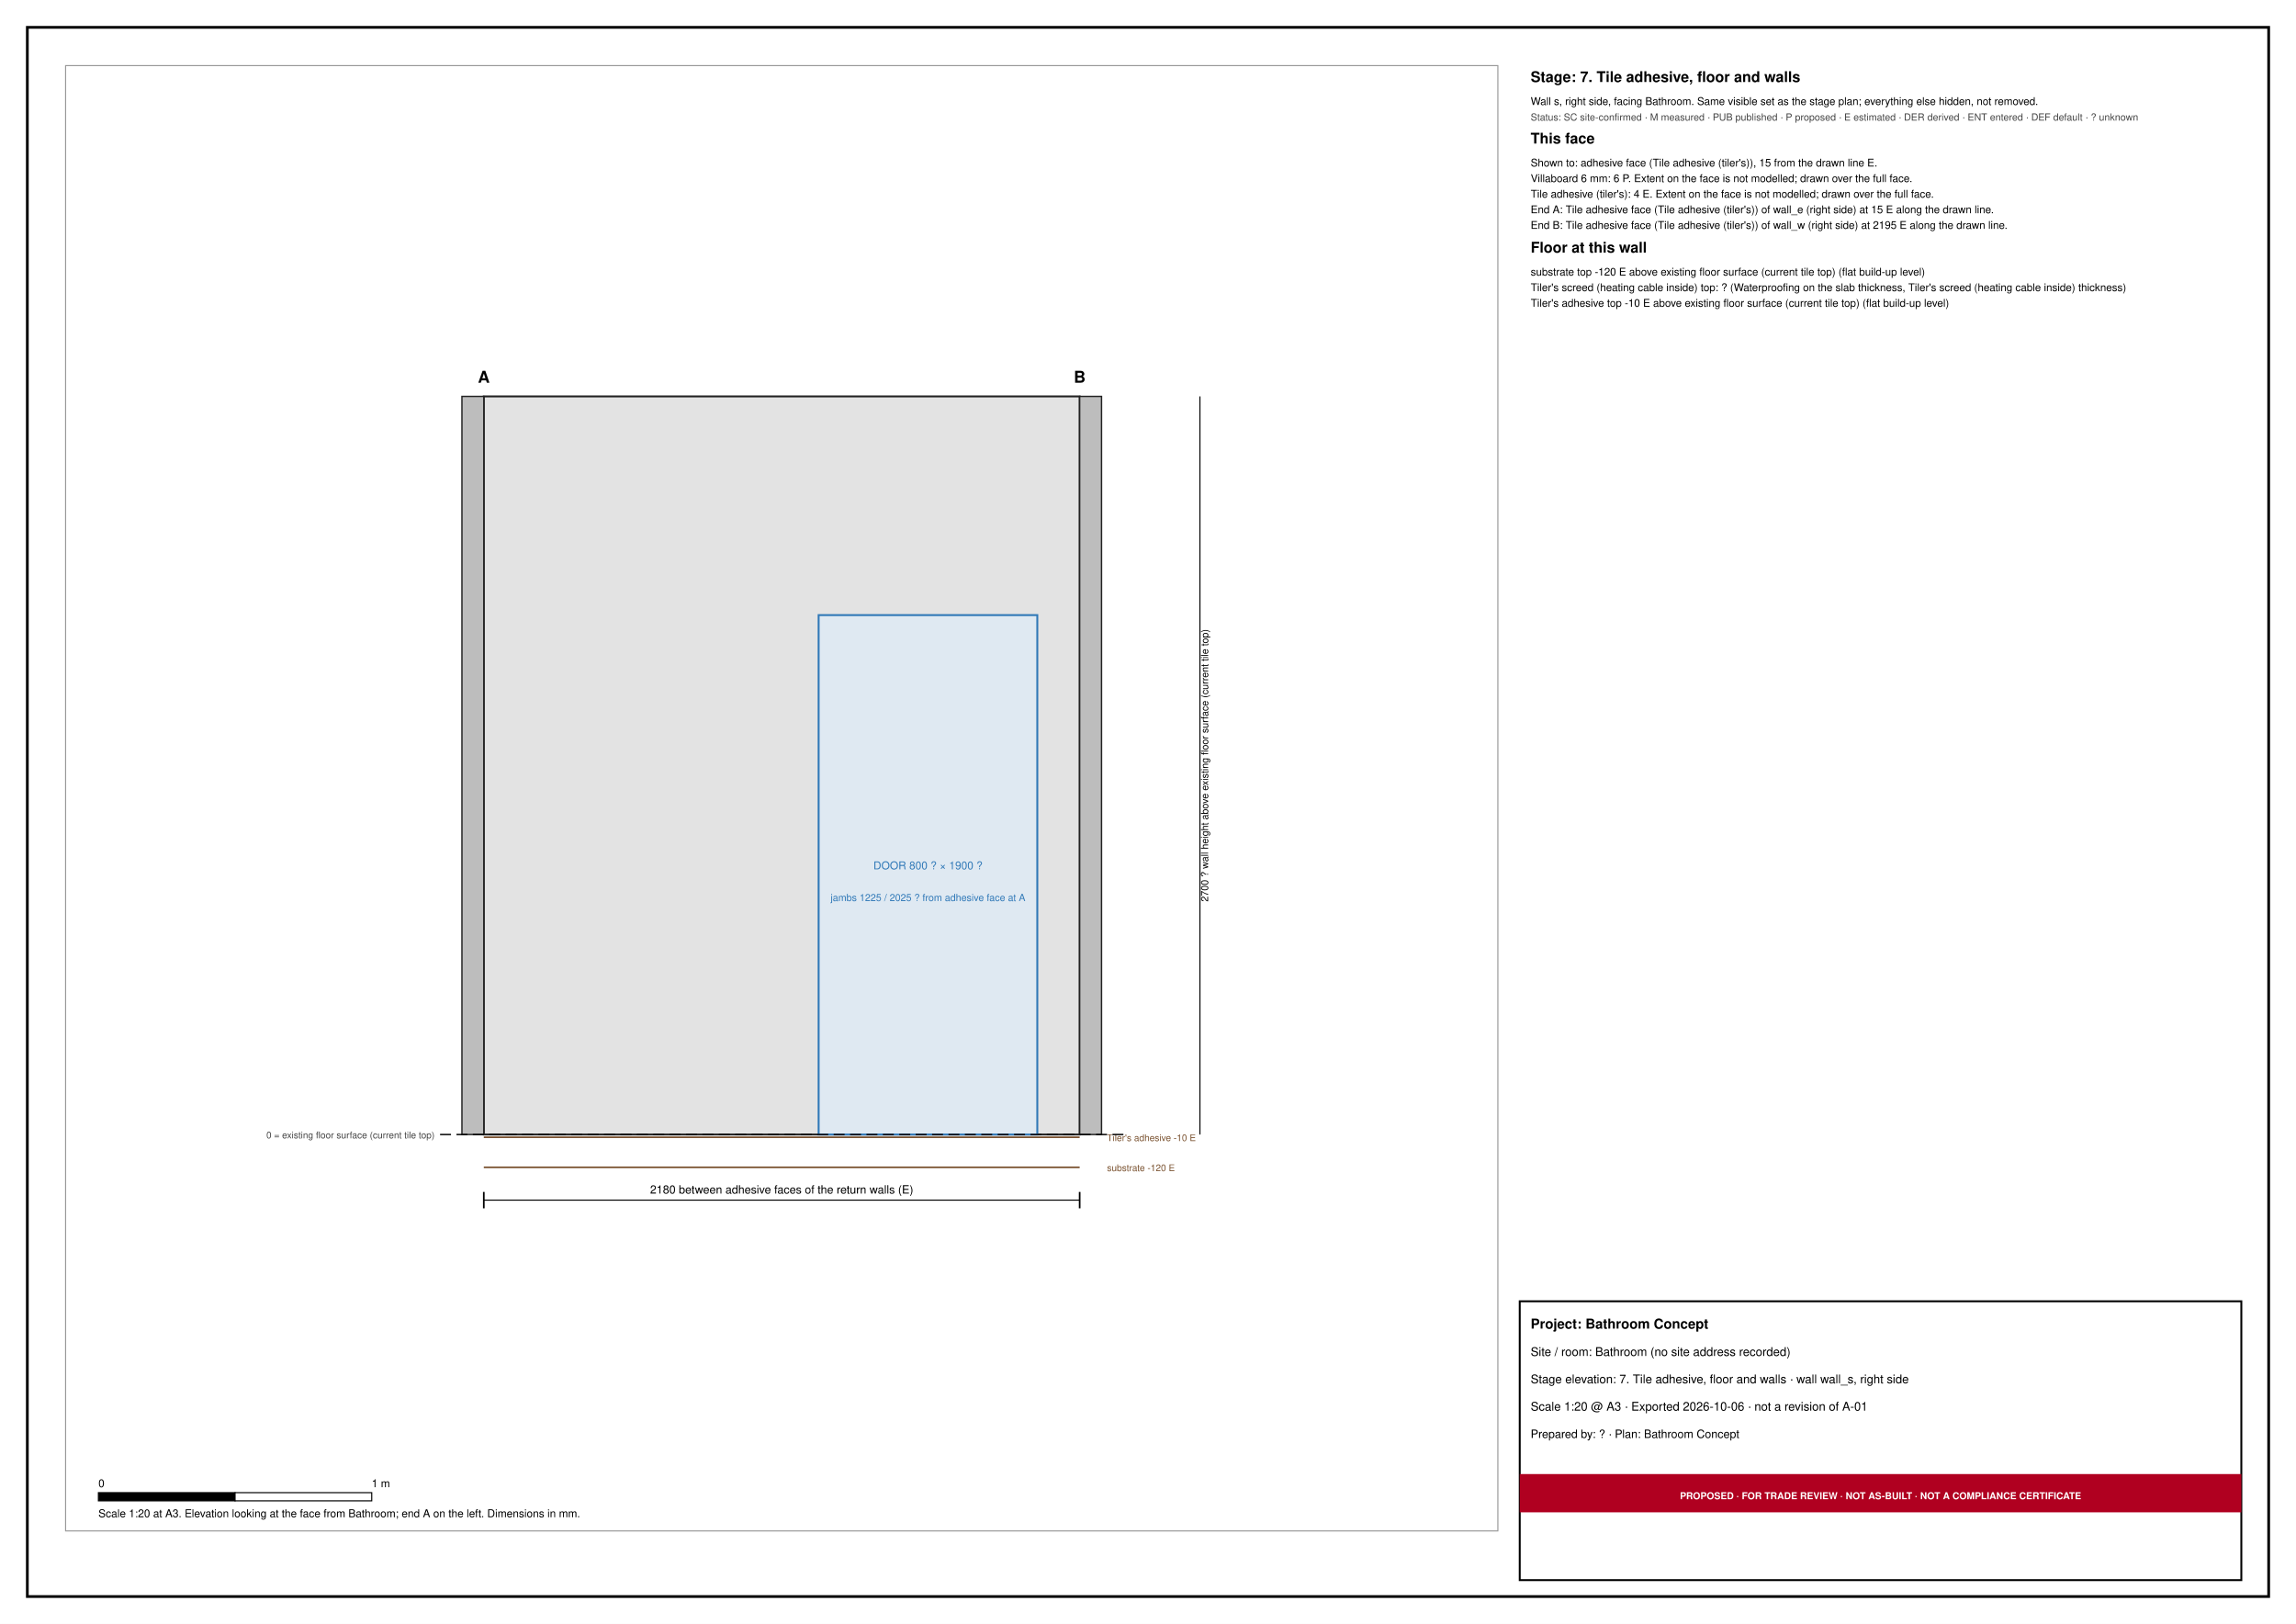
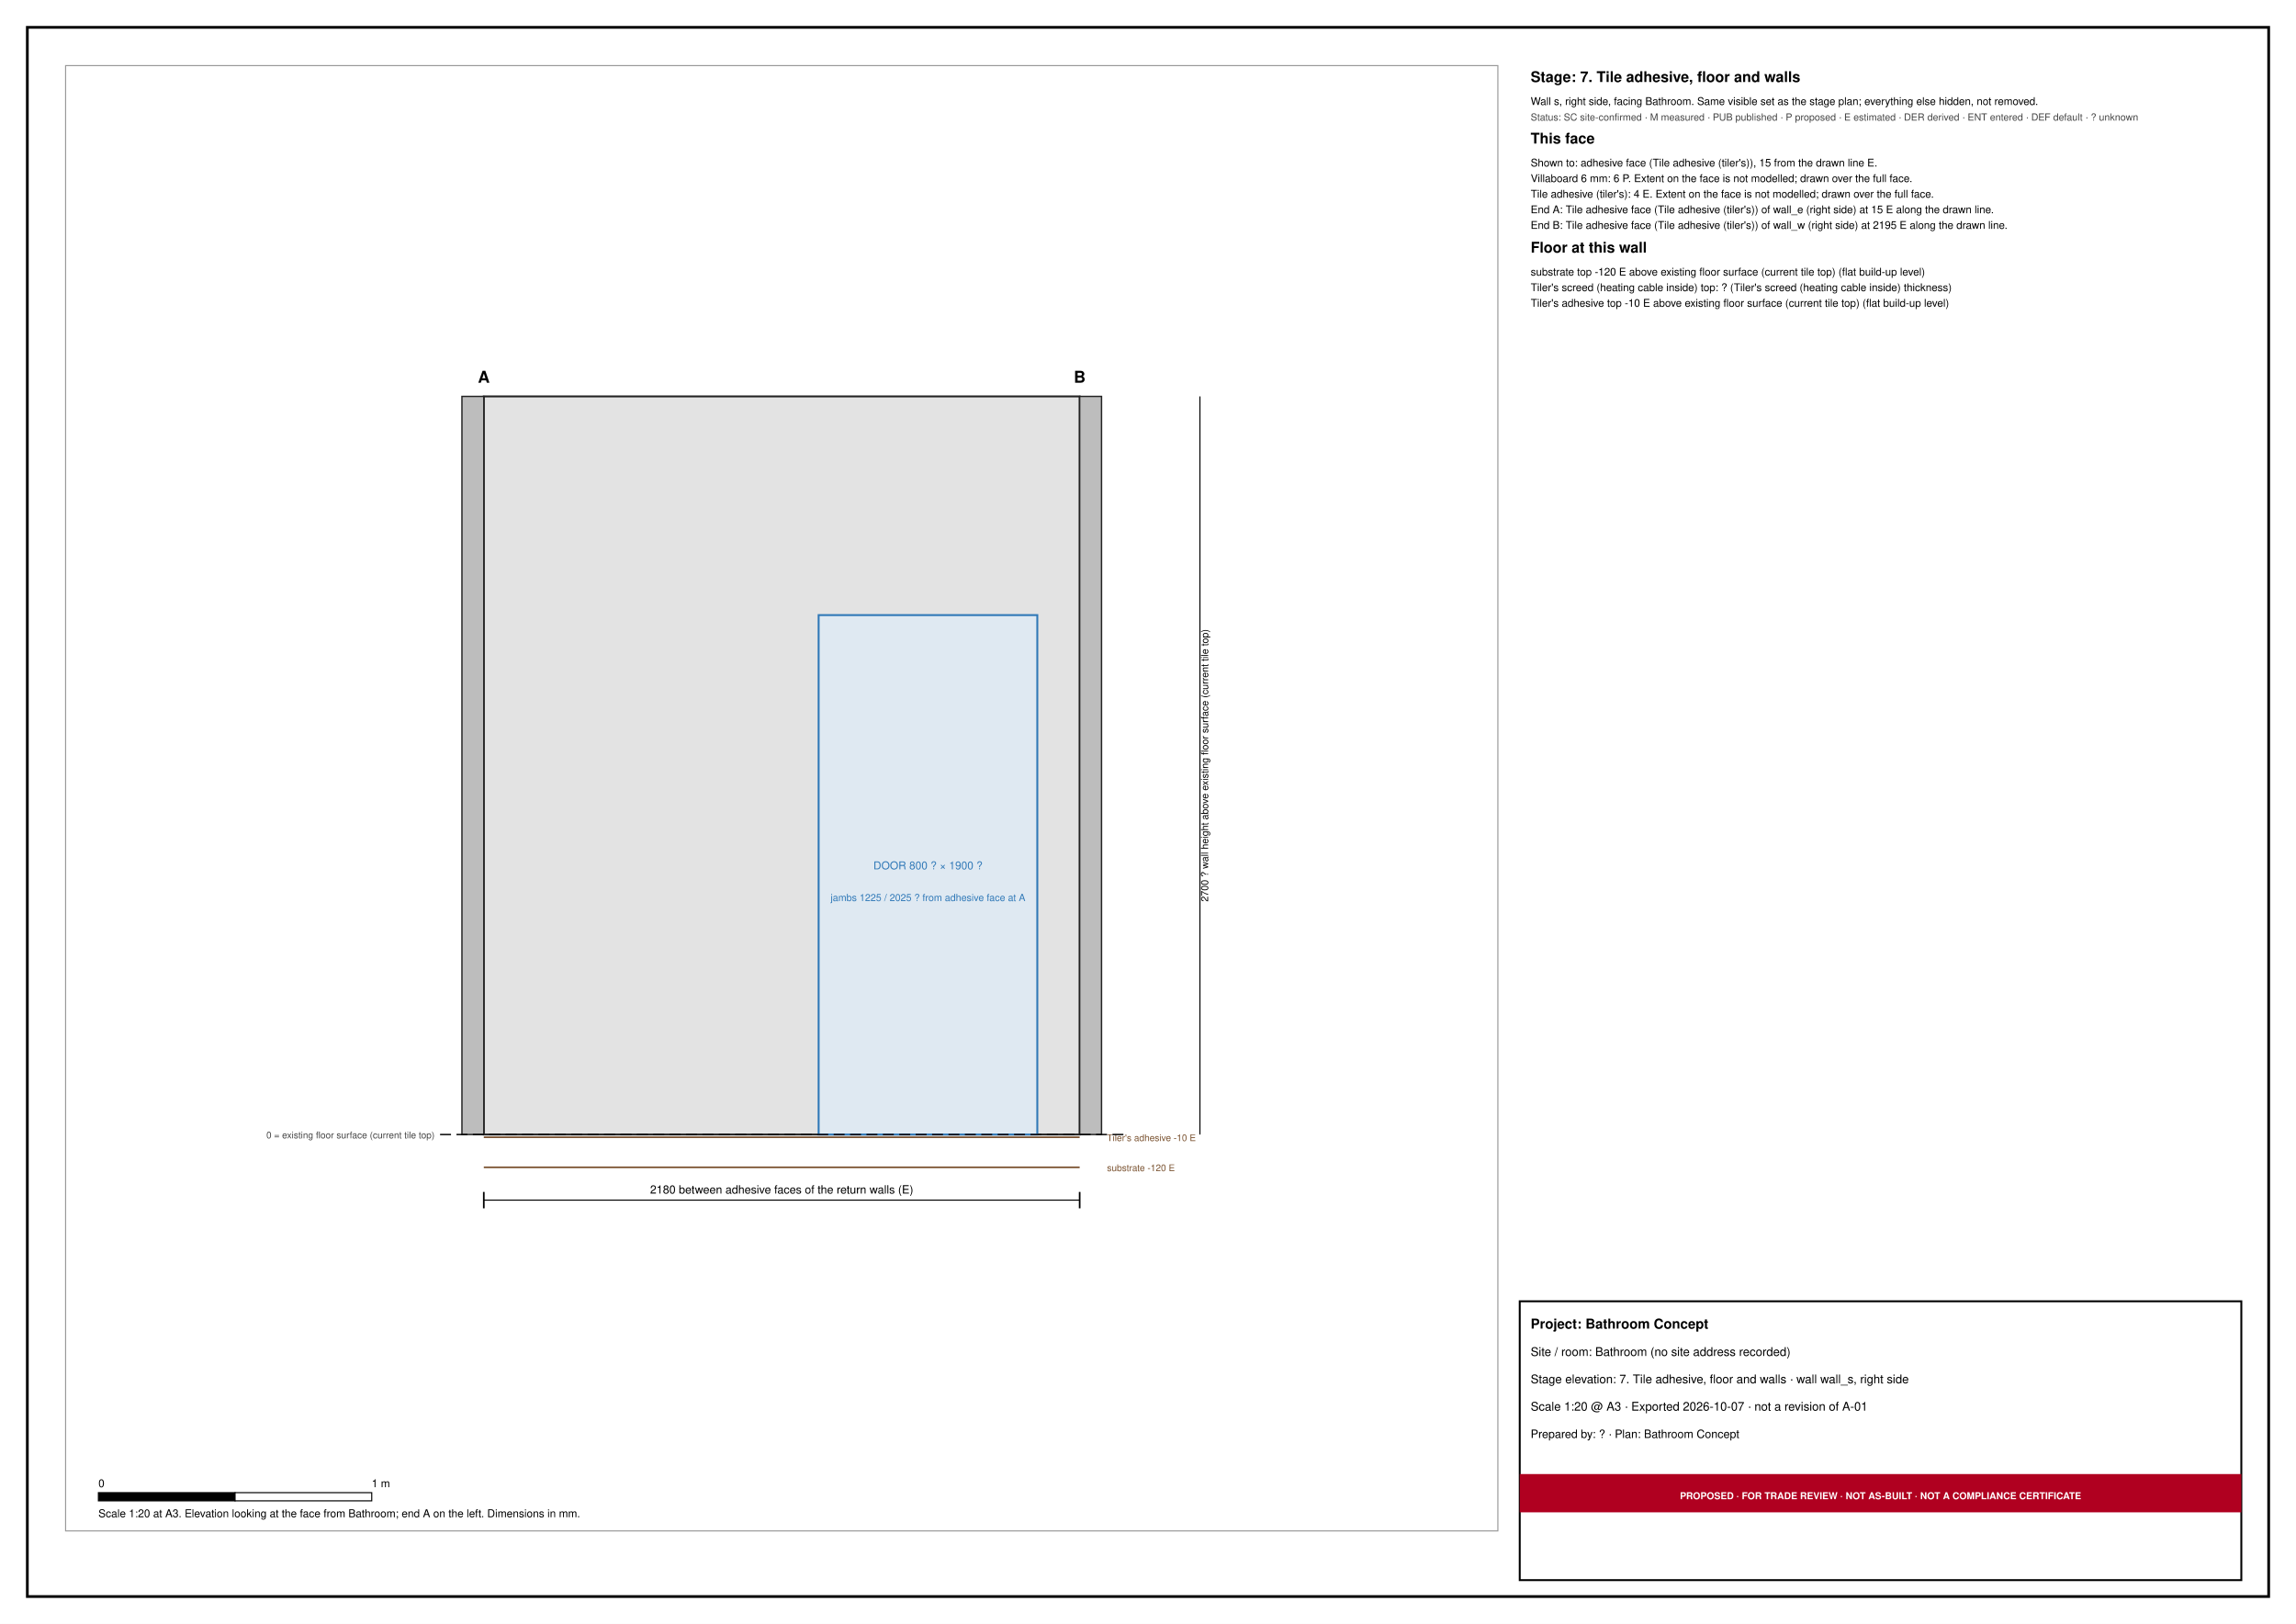
<svg xmlns="http://www.w3.org/2000/svg" width="420mm" height="297mm" viewBox="0 0 420 297" font-family="Helvetica, Arial, sans-serif" data-sheet="stage-elevation" data-wall="wall_s" data-side="right" data-scale="20">
  <rect width="420" height="297" fill="#fff" />
  <rect x="5" y="5" width="410" height="287" fill="none" stroke="#000" stroke-width="0.5" />
  <rect x="12" y="12" width="262" height="268" fill="none" stroke="#999" stroke-width="0.2" />
  <rect x="88.5" y="72.5" width="109" height="135" fill="#e3e3e3" stroke="#222" stroke-width="0.35" data-element="wall:wall_s:right:wall_s_adhesive" />
  <rect x="84.5" y="72.5" width="4" height="135" fill="#bdbdbd" stroke="#222" stroke-width="0.25" />
  <rect x="197.5" y="72.5" width="4" height="135" fill="#bdbdbd" stroke="#222" stroke-width="0.25" />
  <text x="88.5" y="70" font-size="3" font-weight="bold" text-anchor="middle">A</text>
  <text x="197.5" y="70" font-size="3" font-weight="bold" text-anchor="middle">B</text>
  <rect x="149.75" y="112.5" width="40" height="95" fill="#dfe9f2" stroke="#2f78b7" stroke-width="0.35" data-element="opening:door_s" />
  <text x="169.75" y="159" font-size="2" text-anchor="middle" fill="#2f78b7">DOOR 800 ? × 1900 ?</text>
  <text x="169.75" y="164.8" font-size="1.8" text-anchor="middle" fill="#2f78b7">jambs 1225 / 2025 ? from adhesive face at A</text>
  <line x1="88.5" y1="213.5" x2="197.5" y2="213.5" stroke="#7a5230" stroke-width="0.3" data-element="room:bathroom:substrate" />
  <text x="202.5" y="214.2" font-size="1.7" fill="#7a5230">substrate -120 E</text>
  <line x1="88.5" y1="208" x2="197.5" y2="208" stroke="#7a5230" stroke-width="0.3" data-element="room:bathroom:floor:floor_adhesive" />
  <text x="202.5" y="208.7" font-size="1.7" fill="#7a5230">Tiler's adhesive -10 E</text>
  <line x1="80.5" y1="207.5" x2="205.5" y2="207.5" stroke="#000" stroke-width="0.25" stroke-dasharray="2 1" />
  <text x="79.5" y="208.2" font-size="1.7" text-anchor="end" fill="#444">0 = existing floor surface (current tile top)</text>
  <line x1="88.5" y1="219.5" x2="197.5" y2="219.5" stroke="#000" stroke-width="0.2" />
  <line x1="88.5" y1="218" x2="88.5" y2="221" stroke="#000" stroke-width="0.3" />
  <line x1="197.5" y1="218" x2="197.5" y2="221" stroke="#000" stroke-width="0.3" />
  <text x="143" y="218.3" font-size="2.1" text-anchor="middle" data-dim="run">2180 between adhesive faces of the return walls (E)</text>
  <line x1="219.5" y1="207.5" x2="219.5" y2="72.5" stroke="#000" stroke-width="0.2" />
  <text x="221" y="140" font-size="1.8" transform="rotate(-90 221 140)" text-anchor="middle">2700 ? wall height above existing floor surface (current tile top)</text>
  <rect x="18" y="273" width="25" height="1.5" fill="#000" stroke="#000" stroke-width="0.2" />
  <rect x="43" y="273" width="25" height="1.5" fill="#fff" stroke="#000" stroke-width="0.2" />
  <text x="18" y="272" font-size="2">0</text>
  <text x="68" y="272" font-size="2">1 m</text>
  <text x="18" y="277.5" font-size="2">Scale 1:20 at A3. Elevation looking at the face from Bathroom; end A on the left. Dimensions in mm.</text>
  <text x="280" y="15" font-size="2.7" font-weight="bold">Stage: 7. Tile adhesive, floor and walls</text>
  <text x="280" y="19.2" font-size="1.95">Wall s, right side, facing Bathroom. Same visible set as the stage plan; everything else hidden, not removed.</text>
  <text x="280" y="22.05" font-size="1.8" fill="#444">Status: SC site-confirmed · M measured · PUB published · P proposed · E estimated · DER derived · ENT entered · DEF default · ? unknown</text>
  <text x="280" y="26.25" font-size="2.7" font-weight="bold">This face</text>
  <text x="280" y="30.45" font-size="1.95">Shown to: adhesive face (Tile adhesive (tiler's)), 15 from the drawn line E.</text>
  <text x="280" y="33.3" font-size="1.95">Villaboard 6 mm: 6 P. Extent on the face is not modelled; drawn over the full face.</text>
  <text x="280" y="36.15" font-size="1.95">Tile adhesive (tiler's): 4 E. Extent on the face is not modelled; drawn over the full face.</text>
  <text x="280" y="39" font-size="1.95">End A: Tile adhesive face (Tile adhesive (tiler's)) of wall_e (right side) at 15 E along the drawn line.</text>
  <text x="280" y="41.85" font-size="1.95">End B: Tile adhesive face (Tile adhesive (tiler's)) of wall_w (right side) at 2195 E along the drawn line.</text>
  <text x="280" y="46.2" font-size="2.7" font-weight="bold">Floor at this wall</text>
  <text x="280" y="50.4" font-size="1.95">substrate top -120 E above existing floor surface (current tile top) (flat build-up level)</text>
-   <text x="280" y="53.25" font-size="1.95">Tiler's screed (heating cable inside) top: ? (Waterproofing on the slab thickness, Tiler's screed (heating cable inside) thickness)</text>
+   <text x="280" y="53.25" font-size="1.95">Tiler's screed (heating cable inside) top: ? (Tiler's screed (heating cable inside) thickness)</text>
  <text x="280" y="56.1" font-size="1.95">Tiler's adhesive top -10 E above existing floor surface (current tile top) (flat build-up level)</text>
  <rect x="278" y="238" width="132" height="51" fill="none" stroke="#000" stroke-width="0.35" />
  <text x="280" y="243" font-size="2.5" font-weight="bold">Project: Bathroom Concept</text>
  <text x="280" y="248" font-size="2.2">Site / room: Bathroom (no site address recorded)</text>
  <text x="280" y="253" font-size="2.2">Stage elevation: 7. Tile adhesive, floor and walls · wall wall_s, right side</text>
-   <text x="280" y="258" font-size="2.2">Scale 1:20 @ A3 · Exported 2026-10-06 · not a revision of A-01</text>
+   <text x="280" y="258" font-size="2.2">Scale 1:20 @ A3 · Exported 2026-10-07 · not a revision of A-01</text>
  <text x="280" y="263" font-size="2.1">Prepared by: ? · Plan: Bathroom Concept</text>
  <text x="280" y="268" font-size="2" />
  <rect x="278" y="269.6" width="132" height="7" fill="#b00020" />
  <text x="344" y="274.2" font-size="1.75" text-anchor="middle" fill="#fff" font-weight="bold">PROPOSED · FOR TRADE REVIEW · NOT AS-BUILT · NOT A COMPLIANCE CERTIFICATE</text>
</svg>
